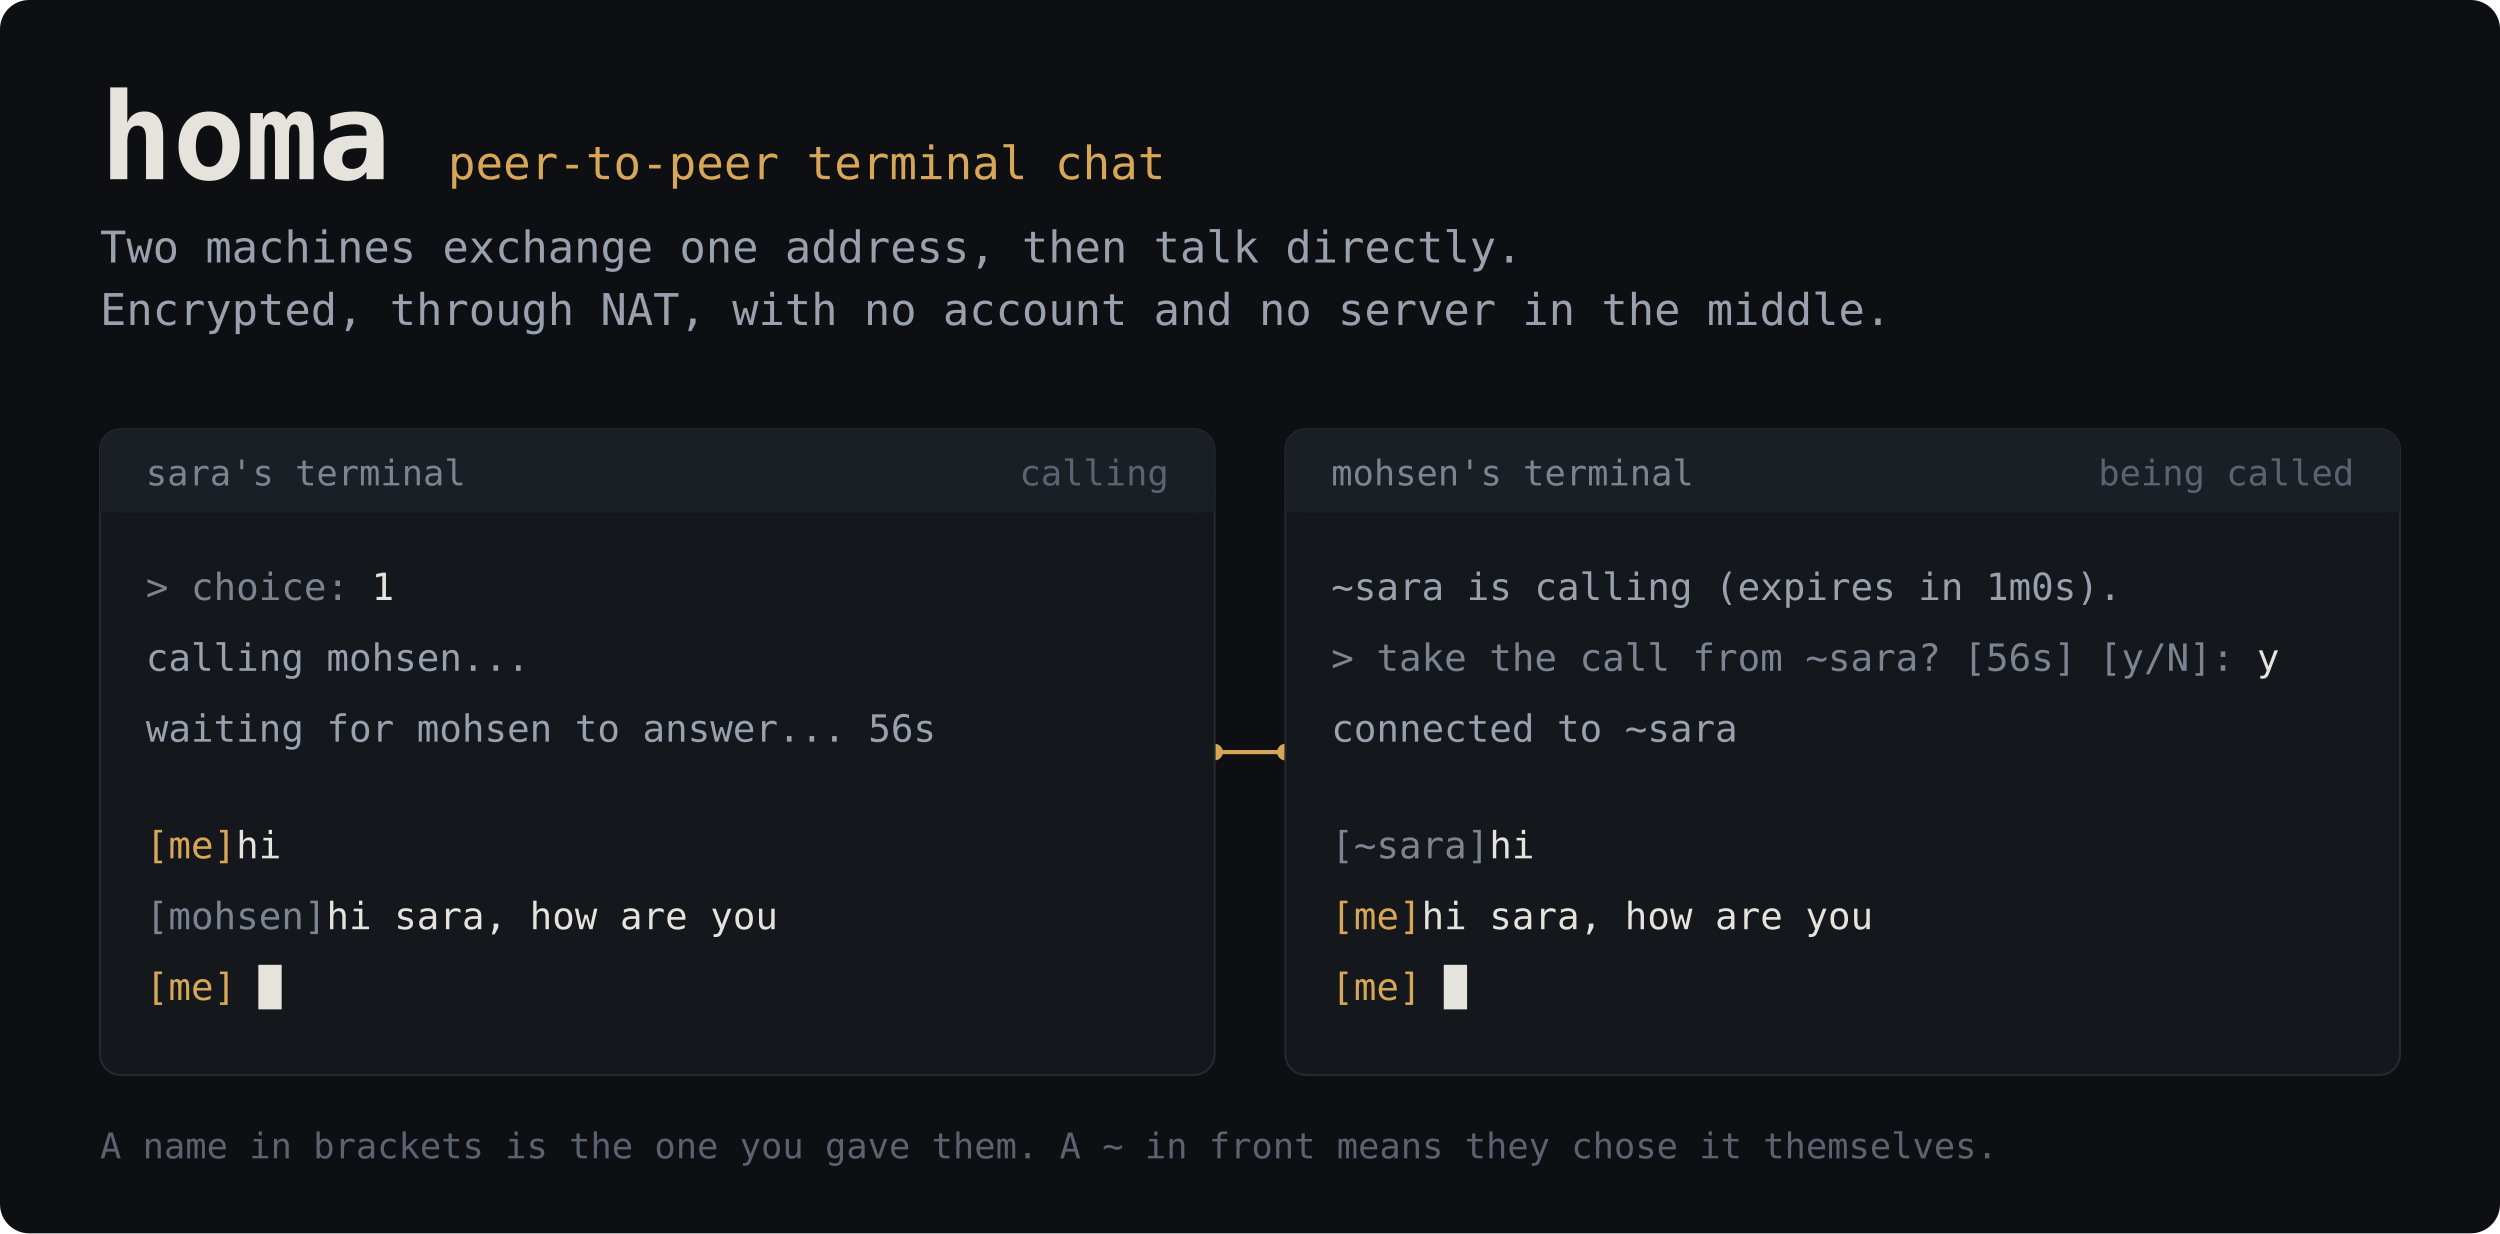
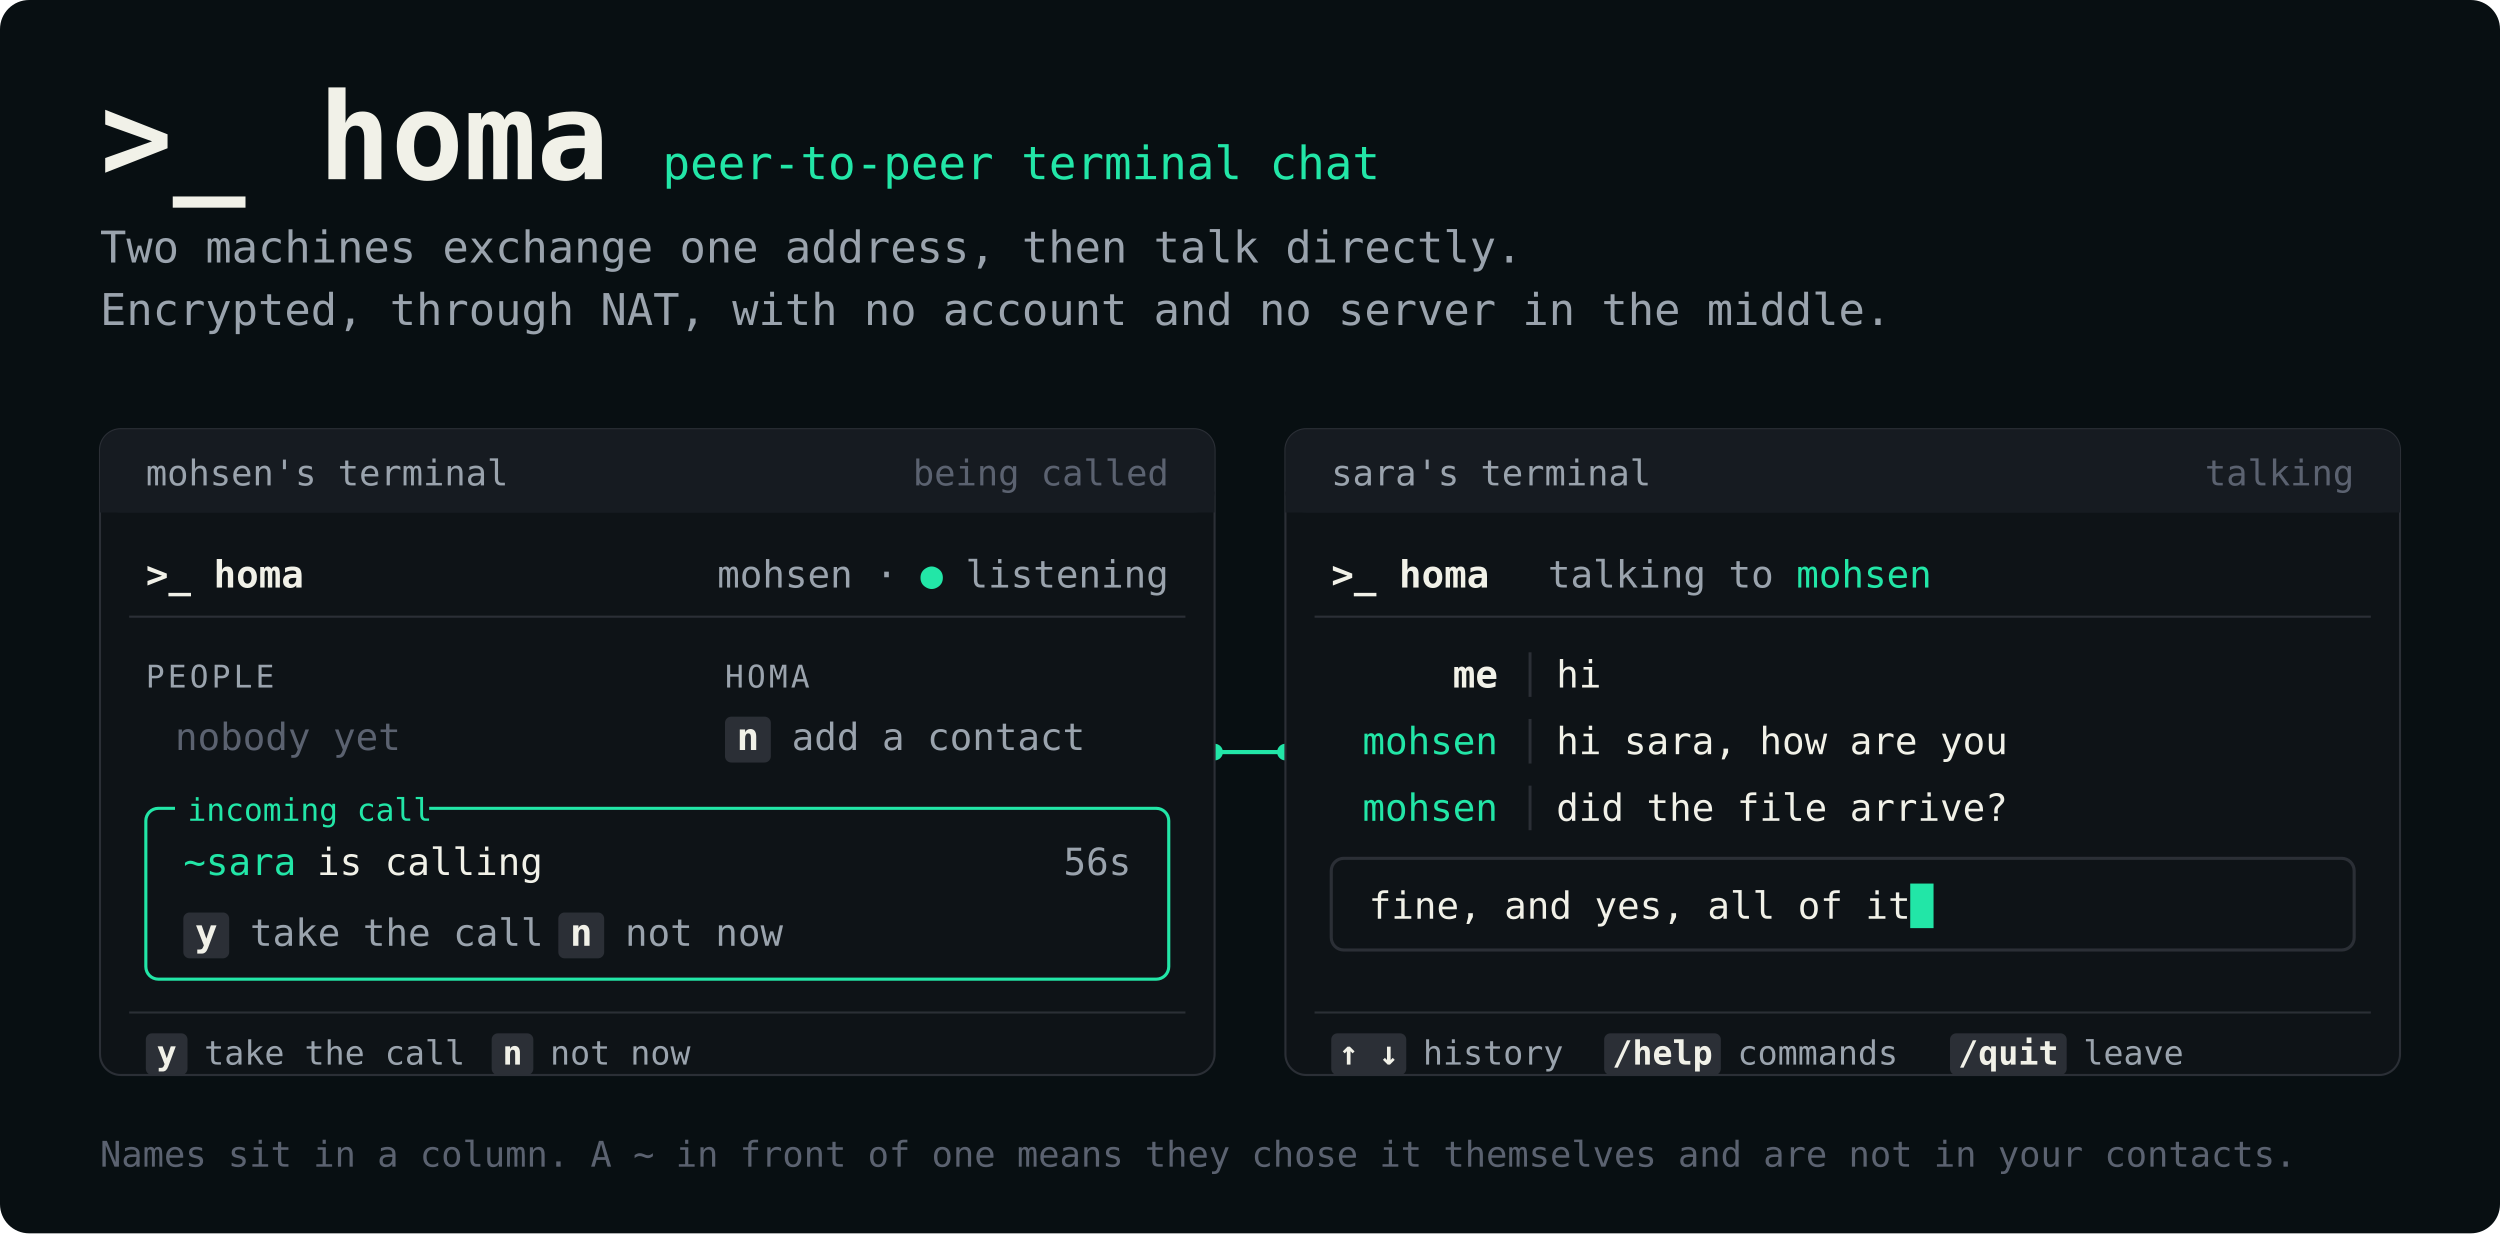
<svg xmlns="http://www.w3.org/2000/svg" viewBox="0 0 1200 592" width="1200" height="592" role="img" aria-labelledby="t d">
-   <rect width="1200" height="592" rx="14" fill="#0d0f12" />
-   <text x="48" y="86" font-family="ui-monospace,SFMono-Regular,Menlo,Consolas,monospace" font-size="58" font-weight="700" fill="#e6e3dd">homa</text>
-   <text x="215" y="86" font-family="ui-monospace,SFMono-Regular,Menlo,Consolas,monospace" font-size="22" fill="#d8a657">peer-to-peer terminal chat</text>
-   <text x="48" y="126" font-family="ui-monospace,SFMono-Regular,Menlo,Consolas,monospace" font-size="21" fill="#9aa1ae">Two machines exchange one address, then talk directly.</text>
-   <text x="48" y="156" font-family="ui-monospace,SFMono-Regular,Menlo,Consolas,monospace" font-size="21" fill="#9aa1ae">Encrypted, through NAT, with no account and no server in the middle.</text>
-   <line x1="583" y1="361" x2="617" y2="361" stroke="#d8a657" stroke-width="2" />
-   <circle cx="583" cy="361" r="4" fill="#d8a657" />
-   <circle cx="617" cy="361" r="4" fill="#d8a657" />
-   <rect x="48" y="206" width="535" height="310" rx="10" fill="#14171c" stroke="#242932" stroke-width="1" />
-   <rect x="48" y="206" width="535" height="40" rx="10" fill="#1a1e25" />
-   <rect x="48" y="236" width="535" height="10" fill="#1a1e25" />
-   <text x="70" y="233" font-family="ui-monospace,SFMono-Regular,Menlo,Consolas,monospace" font-size="17" fill="#7c8391">sara's terminal</text>
-   <text x="561" y="233" text-anchor="end" font-family="ui-monospace,SFMono-Regular,Menlo,Consolas,monospace" font-size="17" fill="#5b6270">calling</text>
-   <g font-family="ui-monospace,SFMono-Regular,Menlo,Consolas,monospace" font-size="18">
-     <text x="70" y="288" fill="#7c8391">&gt; choice: <tspan fill="#e6e3dd">1</tspan>
-     </text>
-     <text x="70" y="322" fill="#9aa1ae">  calling mohsen...</text>
-     <text x="70" y="356" fill="#9aa1ae">  waiting for mohsen to answer... 56s</text>
-     <text x="70" y="412" fill="#d8a657">[me]<tspan fill="#e6e3dd"> hi</tspan>
-     </text>
-     <text x="70" y="446" fill="#7c8391">[mohsen]<tspan fill="#e6e3dd"> hi sara, how are you</tspan>
-     </text>
-     <text x="70" y="480" fill="#d8a657">[me] <tspan fill="#e6e3dd">█</tspan>
-     </text>
+   <rect width="1200" height="592" rx="14" fill="#080F12" />
+   <g font-family="ui-monospace,SFMono-Regular,Menlo,Consolas,monospace">
+     <text x="48" y="86" font-size="58" font-weight="700" fill="#F1F1E8">&gt;_ homa</text>
+     <text x="318" y="86" font-size="22" fill="#22E6A7">peer-to-peer terminal chat</text>
+     <text x="48" y="126" font-size="21" fill="#9AA3AD">Two machines exchange one address, then talk directly.</text>
+     <text x="48" y="156" font-size="21" fill="#9AA3AD">Encrypted, through NAT, with no account and no server in the middle.</text>
  </g>
-   <rect x="617" y="206" width="535" height="310" rx="10" fill="#14171c" stroke="#242932" stroke-width="1" />
-   <rect x="617" y="206" width="535" height="40" rx="10" fill="#1a1e25" />
-   <rect x="617" y="236" width="535" height="10" fill="#1a1e25" />
-   <text x="639" y="233" font-family="ui-monospace,SFMono-Regular,Menlo,Consolas,monospace" font-size="17" fill="#7c8391">mohsen's terminal</text>
-   <text x="1130" y="233" text-anchor="end" font-family="ui-monospace,SFMono-Regular,Menlo,Consolas,monospace" font-size="17" fill="#5b6270">being called</text>
-   <g font-family="ui-monospace,SFMono-Regular,Menlo,Consolas,monospace" font-size="18">
-     <text x="639" y="288" fill="#9aa1ae">  ~sara is calling (expires in 1m0s).</text>
-     <text x="639" y="322" fill="#7c8391">&gt; take the call from ~sara? [56s] [y/N]: <tspan fill="#e6e3dd">y</tspan>
-     </text>
-     <text x="639" y="356" fill="#9aa1ae">  connected to ~sara</text>
-     <text x="639" y="412" fill="#7c8391">[~sara]<tspan fill="#e6e3dd"> hi</tspan>
-     </text>
-     <text x="639" y="446" fill="#d8a657">[me]<tspan fill="#e6e3dd"> hi sara, how are you</tspan>
-     </text>
-     <text x="639" y="480" fill="#d8a657">[me] <tspan fill="#e6e3dd">█</tspan>
-     </text>
+   <line x1="583" y1="361" x2="617" y2="361" stroke="#22E6A7" stroke-width="2" />
+   <circle cx="583" cy="361" r="4" fill="#22E6A7" />
+   <circle cx="617" cy="361" r="4" fill="#22E6A7" />
+   <g id="left" transform="translate(48 206)">
+     <rect width="535" height="310" rx="10" fill="#0E1317" stroke="#2B2F36" stroke-width="1" />
+     <rect width="535" height="40" rx="10" fill="#161B21" />
+     <rect y="30" width="535" height="10" fill="#161B21" />
+     <g font-family="ui-monospace,SFMono-Regular,Menlo,Consolas,monospace" font-size="17">
+       <text x="22" y="27" fill="#9AA3AD">mohsen's terminal</text>
+       <text x="513" y="27" text-anchor="end" fill="#5B6270">being called</text>
+     </g>
+     <g font-family="ui-monospace,SFMono-Regular,Menlo,Consolas,monospace" font-size="18">
+       <text x="22" y="76" font-weight="700" fill="#F1F1E8">&gt;_ homa</text>
+       <text x="513" y="76" text-anchor="end" fill="#9AA3AD">mohsen  ·  <tspan fill="#22E6A7">●</tspan> listening</text>
+       <line x1="14" y1="90" x2="521" y2="90" stroke="#2B2F36" stroke-width="1" />
+       <text x="22" y="124" font-size="15" fill="#9AA3AD" letter-spacing="1.5">PEOPLE</text>
+       <text x="300" y="124" font-size="15" fill="#9AA3AD" letter-spacing="1.5">HOMA</text>
+       <text x="36" y="154" fill="#5B6270">nobody yet</text>
+       <rect x="300" y="138" width="22" height="22" rx="3" fill="#2B2F36" />
+       <text x="311" y="154" text-anchor="middle" font-weight="700" fill="#F1F1E8">n</text>
+       <text x="332" y="154" fill="#9AA3AD">add a contact</text>
+       <rect x="22" y="182" width="491" height="82" rx="6" fill="none" stroke="#22E6A7" stroke-width="1.5" />
+       <rect x="36" y="172" width="122" height="20" fill="#0E1317" />
+       <text x="42" y="188" font-size="15" fill="#22E6A7">incoming call</text>
+       <text x="40" y="214" fill="#22E6A7">~sara<tspan fill="#F1F1E8" dx="10">is calling</tspan>
+       </text>
+       <text x="495" y="214" text-anchor="end" fill="#9AA3AD">56s</text>
+       <rect x="40" y="232" width="22" height="22" rx="3" fill="#2B2F36" />
+       <text x="51" y="248" text-anchor="middle" font-weight="700" fill="#F1F1E8">y</text>
+       <text x="72" y="248" fill="#9AA3AD">take the call</text>
+       <rect x="220" y="232" width="22" height="22" rx="3" fill="#2B2F36" />
+       <text x="231" y="248" text-anchor="middle" font-weight="700" fill="#F1F1E8">n</text>
+       <text x="252" y="248" fill="#9AA3AD">not now</text>
+     </g>
  </g>
-   <text x="48" y="556" font-family="ui-monospace,SFMono-Regular,Menlo,Consolas,monospace" font-size="17" fill="#5b6270">A name in brackets is the one you gave them. A ~ in front means they chose it themselves.</text>
+   <g id="right" transform="translate(617 206)">
+     <rect width="535" height="310" rx="10" fill="#0E1317" stroke="#2B2F36" stroke-width="1" />
+     <rect width="535" height="40" rx="10" fill="#161B21" />
+     <rect y="30" width="535" height="10" fill="#161B21" />
+     <g font-family="ui-monospace,SFMono-Regular,Menlo,Consolas,monospace" font-size="17">
+       <text x="22" y="27" fill="#9AA3AD">sara's terminal</text>
+       <text x="513" y="27" text-anchor="end" fill="#5B6270">talking</text>
+     </g>
+     <g font-family="ui-monospace,SFMono-Regular,Menlo,Consolas,monospace" font-size="18">
+       <text x="22" y="76" font-weight="700" fill="#F1F1E8">&gt;_ homa</text>
+       <text x="126" y="76" fill="#9AA3AD">talking to <tspan fill="#22E6A7">mohsen</tspan>
+       </text>
+       <line x1="14" y1="90" x2="521" y2="90" stroke="#2B2F36" stroke-width="1" />
+       <text x="102" y="124" text-anchor="end" font-weight="700" fill="#F1F1E8">me</text>
+       <text x="112" y="124" fill="#2B2F36">│</text>
+       <text x="130" y="124" fill="#F1F1E8">hi</text>
+       <text x="102" y="156" text-anchor="end" fill="#22E6A7">mohsen</text>
+       <text x="112" y="156" fill="#2B2F36">│</text>
+       <text x="130" y="156" fill="#F1F1E8">hi sara, how are you</text>
+       <text x="102" y="188" text-anchor="end" fill="#22E6A7">mohsen</text>
+       <text x="112" y="188" fill="#2B2F36">│</text>
+       <text x="130" y="188" fill="#F1F1E8">did the file arrive?</text>
+       <rect x="22" y="206" width="491" height="44" rx="6" fill="none" stroke="#2B2F36" stroke-width="1.5" />
+       <text x="40" y="235" fill="#F1F1E8">fine, and yes, all of it<tspan fill="#22E6A7">█</tspan>
+       </text>
+     </g>
+   </g>
+   <g font-family="ui-monospace,SFMono-Regular,Menlo,Consolas,monospace" font-size="16">
+     <line x1="62" y1="486" x2="569" y2="486" stroke="#2B2F36" stroke-width="1" />
+     <rect x="70" y="496" width="20" height="20" rx="3" fill="#2B2F36" />
+     <text x="80" y="511" text-anchor="middle" font-weight="700" fill="#F1F1E8">y</text>
+     <text x="98" y="511" fill="#9AA3AD">take the call</text>
+     <rect x="236" y="496" width="20" height="20" rx="3" fill="#2B2F36" />
+     <text x="246" y="511" text-anchor="middle" font-weight="700" fill="#F1F1E8">n</text>
+     <text x="264" y="511" fill="#9AA3AD">not now</text>
+     <line x1="631" y1="486" x2="1138" y2="486" stroke="#2B2F36" stroke-width="1" />
+     <rect x="639" y="496" width="36" height="20" rx="3" fill="#2B2F36" />
+     <text x="657" y="511" text-anchor="middle" font-weight="700" fill="#F1F1E8">↑ ↓</text>
+     <text x="683" y="511" fill="#9AA3AD">history</text>
+     <rect x="770" y="496" width="56" height="20" rx="3" fill="#2B2F36" />
+     <text x="798" y="511" text-anchor="middle" font-weight="700" fill="#F1F1E8">/help</text>
+     <text x="834" y="511" fill="#9AA3AD">commands</text>
+     <rect x="936" y="496" width="56" height="20" rx="3" fill="#2B2F36" />
+     <text x="964" y="511" text-anchor="middle" font-weight="700" fill="#F1F1E8">/quit</text>
+     <text x="1000" y="511" fill="#9AA3AD">leave</text>
+   </g>
+   <text x="48" y="560" font-family="ui-monospace,SFMono-Regular,Menlo,Consolas,monospace" font-size="17" fill="#5B6270">Names sit in a column. A ~ in front of one means they chose it themselves and are not in your contacts.</text>
</svg>
